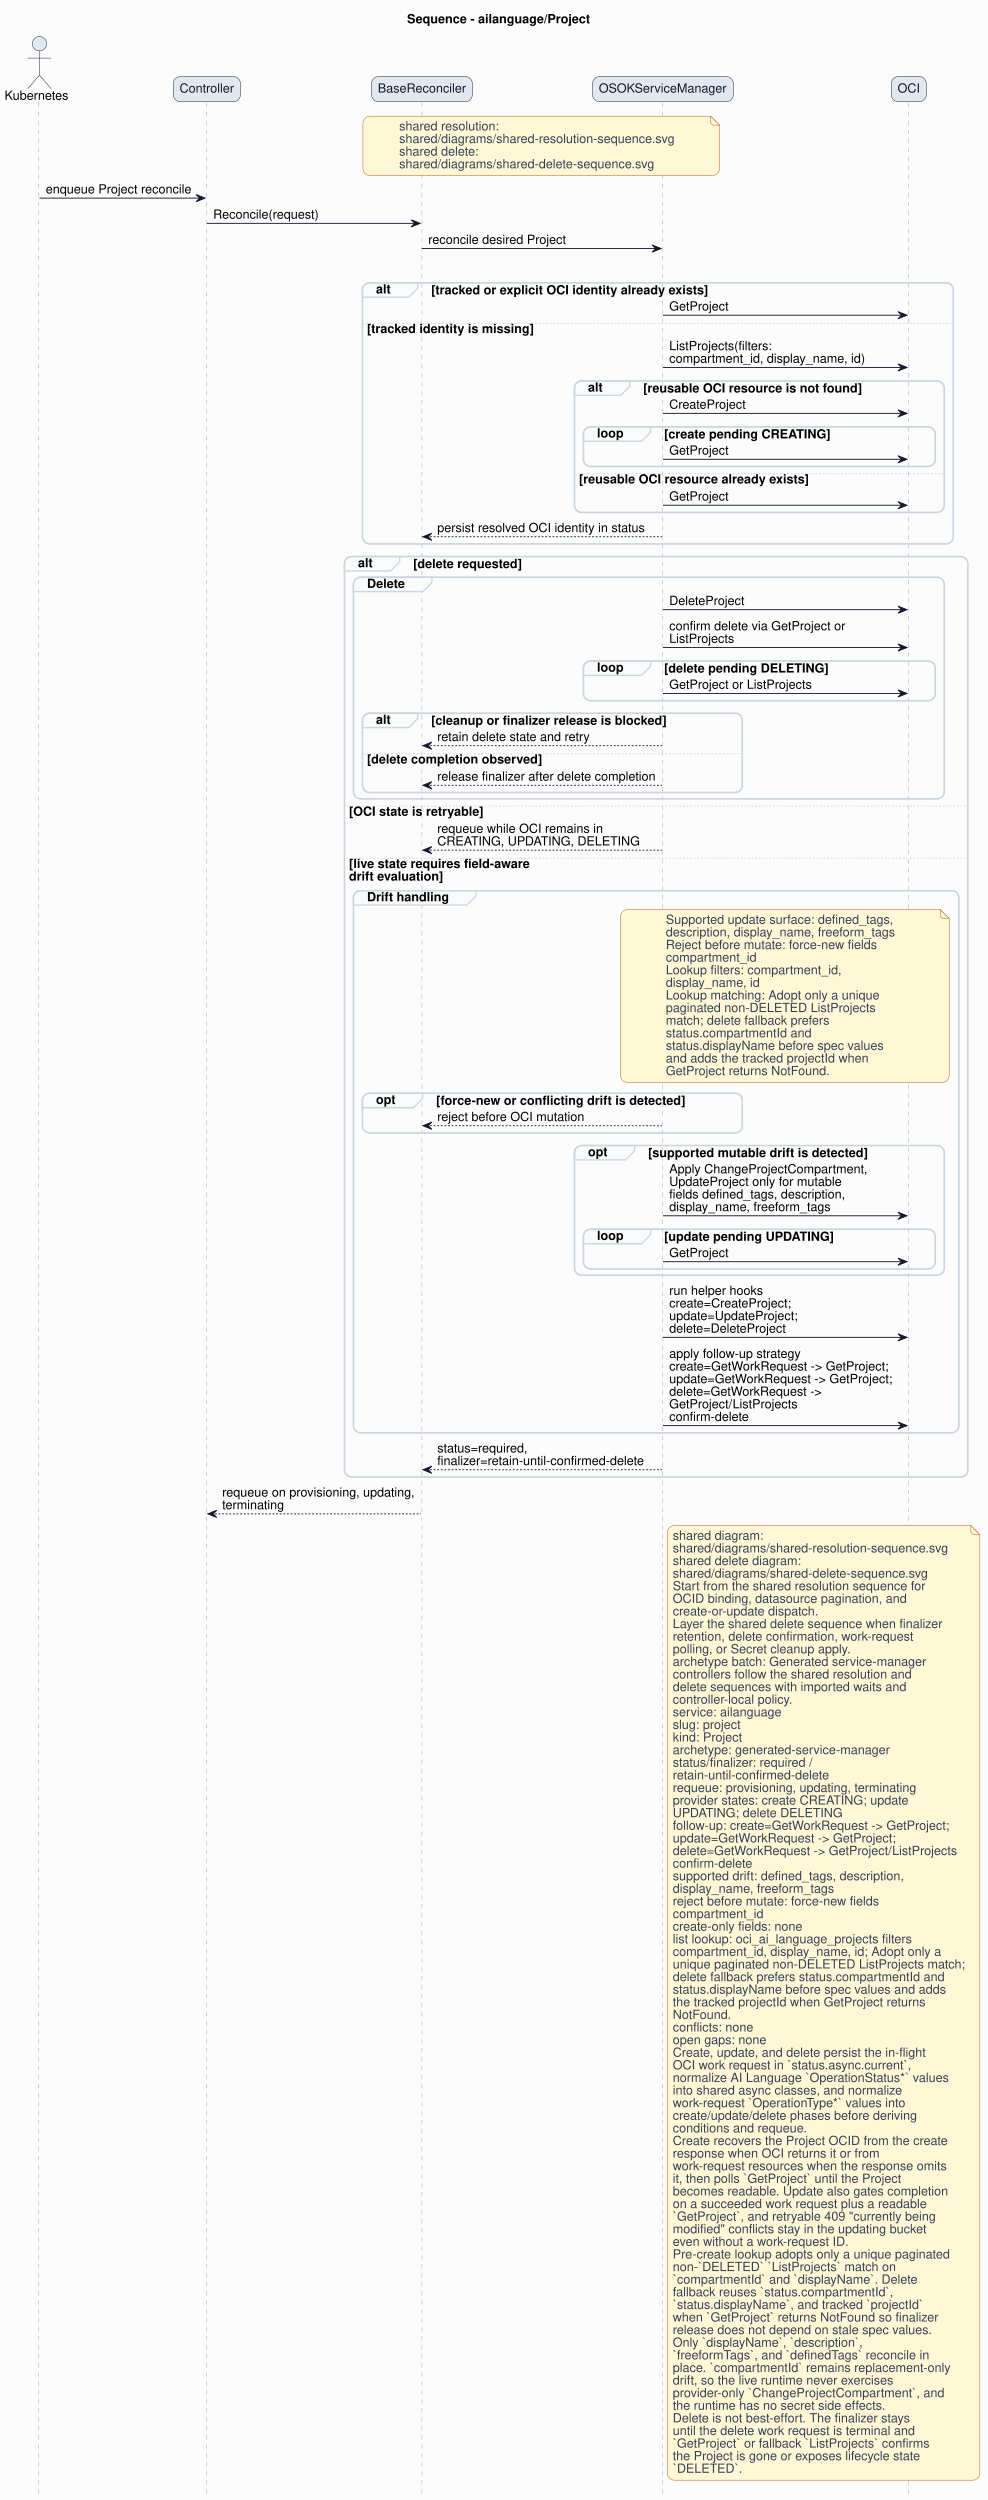
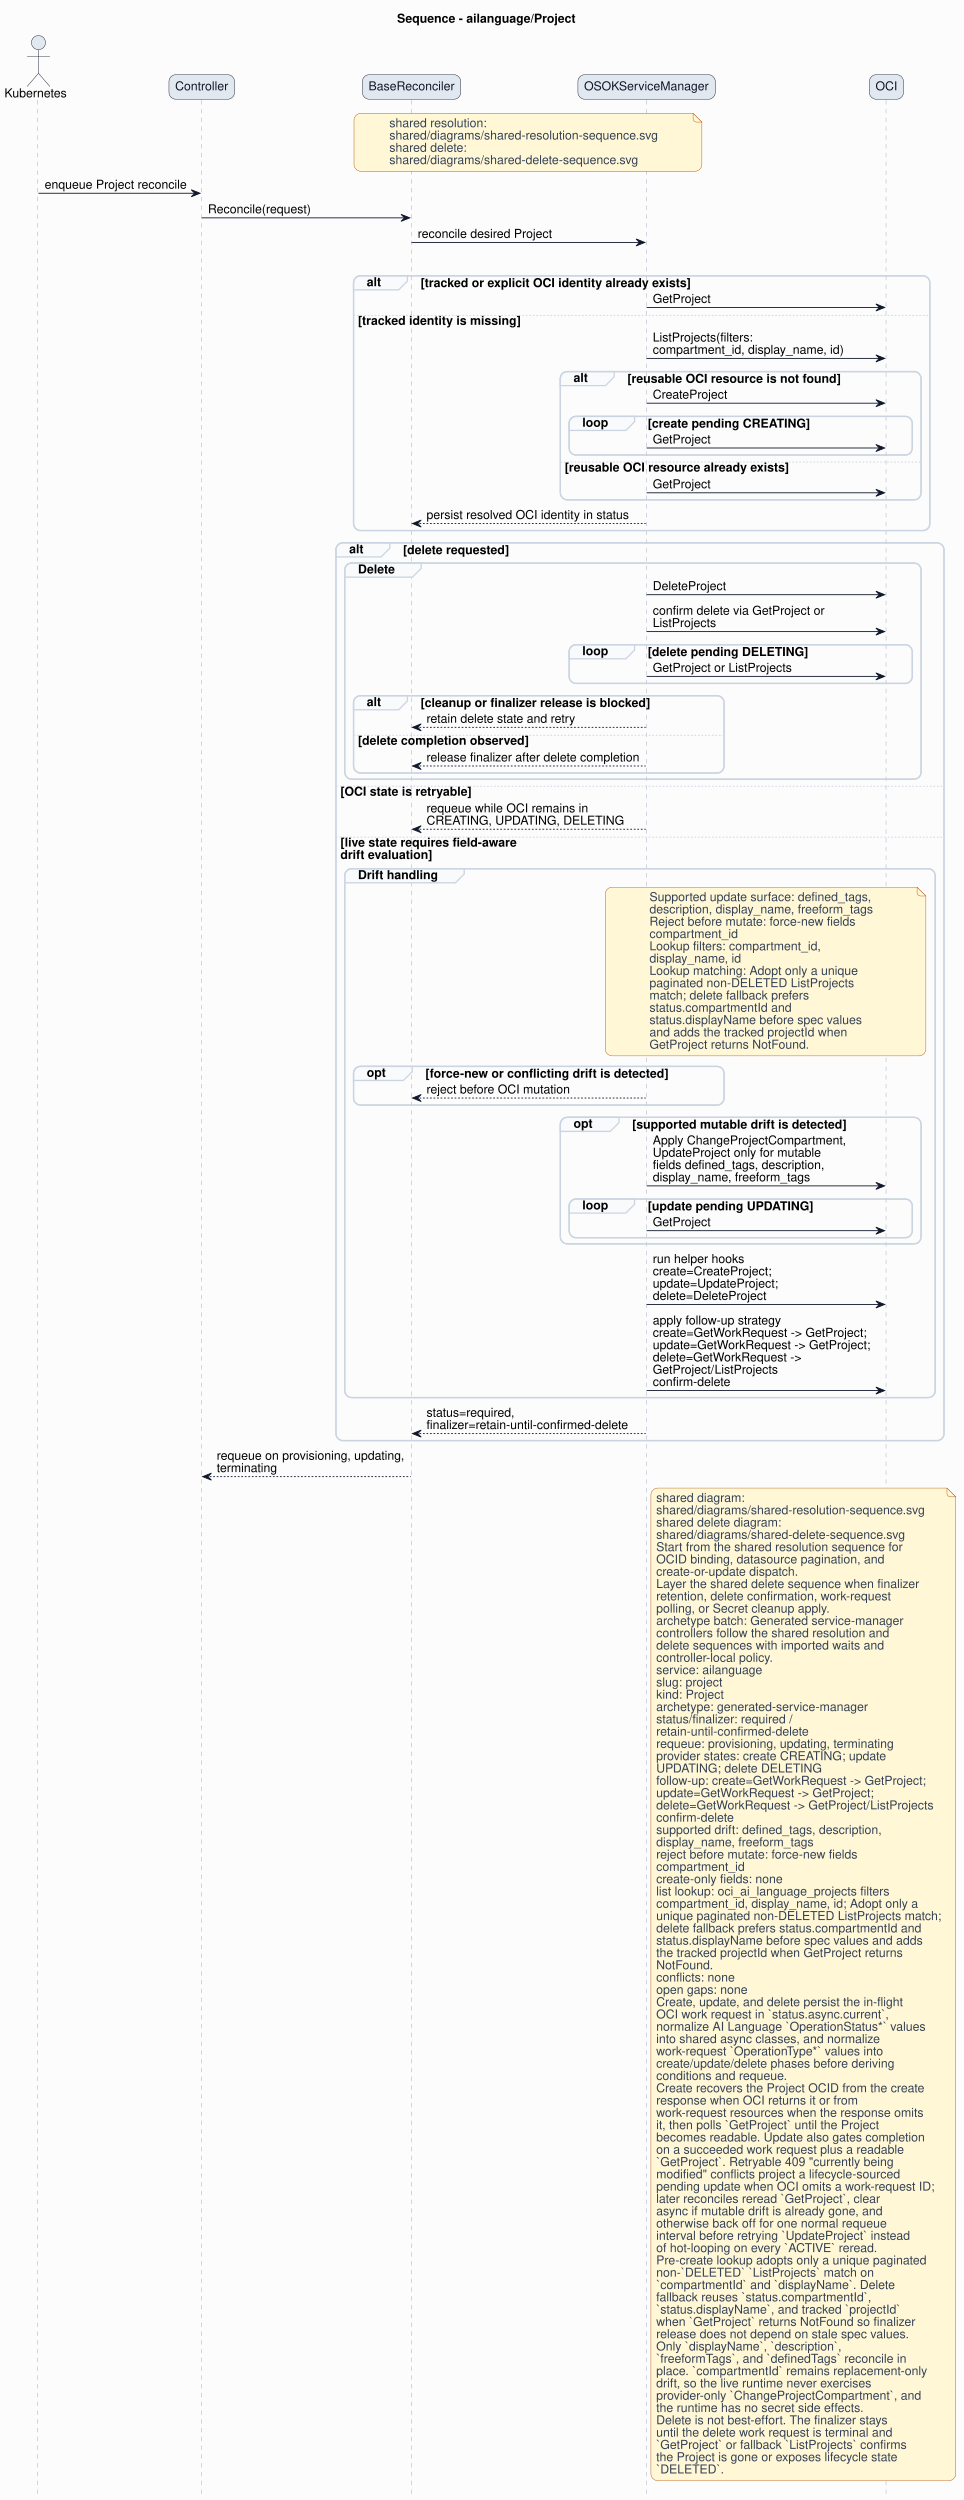
- <svg xmlns="http://www.w3.org/2000/svg" contentStyleType="text/css" data-diagram-type="SEQUENCE" height="2776px" preserveAspectRatio="none" style="width:1097px;height:2776px;background:#FCFCFD;" version="1.1" viewBox="0 0 1097 2776" width="1097px" zoomAndPan="magnify">
+ <svg xmlns="http://www.w3.org/2000/svg" contentStyleType="text/css" data-diagram-type="SEQUENCE" height="2846px" preserveAspectRatio="none" style="width:1097px;height:2846px;background:#FCFCFD;" version="1.1" viewBox="0 0 1097 2846" width="1097px" zoomAndPan="magnify">
  <defs />
  <g>
-     <rect fill="#FCFCFD" height="2776" style="stroke:none;stroke-width:1;" width="1097" x="0" y="0" />
+     <rect fill="#FCFCFD" height="2846" style="stroke:none;stroke-width:1;" width="1097" x="0" y="0" />
    <text fill="#000000" font-family="Helvetica" font-size="14" font-weight="bold" lengthAdjust="spacing" textLength="203.061" x="452.003" y="25.78">Sequence - ailanguage/Project</text>
    <rect fill="none" height="290" rx="8" ry="8" style="stroke:#CBD5E1;stroke-width:1.5;" width="656.06" x="402.487" y="314" />
    <rect fill="none" height="146" rx="8" ry="8" style="stroke:#CBD5E1;stroke-width:1.5;" width="410.654" x="637.893" y="423" />
    <rect fill="none" height="44" rx="8" ry="8" style="stroke:#CBD5E1;stroke-width:1.5;" width="390.654" x="647.893" y="474" />
    <rect fill="none" height="1022" rx="8" ry="8" style="stroke:#CBD5E1;stroke-width:1.5;" width="692.167" x="382.487" y="618" />
    <rect fill="none" height="246" rx="8" ry="8" style="stroke:#CBD5E1;stroke-width:1.5;" width="656.06" x="392.487" y="641" />
    <rect fill="none" height="44" rx="8" ry="8" style="stroke:#CBD5E1;stroke-width:1.5;" width="390.654" x="647.893" y="734" />
    <rect fill="none" height="88" rx="8" ry="8" style="stroke:#CBD5E1;stroke-width:1.5;" width="421.798" x="402.487" y="792" />
    <rect fill="none" height="602" rx="8" ry="8" style="stroke:#CBD5E1;stroke-width:1.5;" width="672.167" x="392.487" y="989" />
    <rect fill="none" height="44" rx="8" ry="8" style="stroke:#CBD5E1;stroke-width:1.5;" width="421.798" x="402.487" y="1214" />
    <rect fill="none" height="144" rx="8" ry="8" style="stroke:#CBD5E1;stroke-width:1.5;" width="410.654" x="637.893" y="1272" />
    <rect fill="none" height="44" rx="8" ry="8" style="stroke:#CBD5E1;stroke-width:1.5;" width="390.654" x="647.893" y="1365" />
    <g class="participant-lifeline" data-entity-uid="part1" data-qualified-name="Kubernetes" id="part1-lifeline">
      <g>
-         <rect fill="#000000" fill-opacity="0" height="2655" width="8" x="39.803" y="114" />
-         <line style="stroke:#94A3B8;stroke-width:0.5;stroke-dasharray:5,5;" x1="43" x2="43" y1="114" y2="2769" />
+         <rect fill="#000000" fill-opacity="0" height="2725" width="8" x="39.803" y="114" />
+         <line style="stroke:#94A3B8;stroke-width:0.5;stroke-dasharray:5,5;" x1="43" x2="43" y1="114" y2="2839" />
      </g>
    </g>
    <g class="participant-lifeline" data-entity-uid="part2" data-qualified-name="Controller" id="part2-lifeline">
      <g>
-         <rect fill="#000000" fill-opacity="0" height="2655" width="8" x="225.685" y="114" />
-         <line style="stroke:#94A3B8;stroke-width:0.5;stroke-dasharray:5,5;" x1="229.34" x2="229.34" y1="114" y2="2769" />
+         <rect fill="#000000" fill-opacity="0" height="2725" width="8" x="225.685" y="114" />
+         <line style="stroke:#94A3B8;stroke-width:0.5;stroke-dasharray:5,5;" x1="229.34" x2="229.34" y1="114" y2="2839" />
      </g>
    </g>
    <g class="participant-lifeline" data-entity-uid="part3" data-qualified-name="BaseReconciler" id="part3-lifeline">
      <g>
-         <rect fill="#000000" fill-opacity="0" height="2655" width="8" x="464.511" y="114" />
-         <line style="stroke:#94A3B8;stroke-width:0.5;stroke-dasharray:5,5;" x1="468.487" x2="468.487" y1="114" y2="2769" />
+         <rect fill="#000000" fill-opacity="0" height="2725" width="8" x="464.511" y="114" />
+         <line style="stroke:#94A3B8;stroke-width:0.5;stroke-dasharray:5,5;" x1="468.487" x2="468.487" y1="114" y2="2839" />
      </g>
    </g>
    <g class="participant-lifeline" data-entity-uid="part4" data-qualified-name="ServiceManager" id="part4-lifeline">
      <g>
-         <rect fill="#000000" fill-opacity="0" height="2655" width="8" x="732.089" y="114" />
-         <line style="stroke:#94A3B8;stroke-width:0.5;stroke-dasharray:5,5;" x1="735.893" x2="735.893" y1="114" y2="2769" />
+         <rect fill="#000000" fill-opacity="0" height="2725" width="8" x="732.089" y="114" />
+         <line style="stroke:#94A3B8;stroke-width:0.5;stroke-dasharray:5,5;" x1="735.893" x2="735.893" y1="114" y2="2839" />
      </g>
    </g>
    <g class="participant-lifeline" data-entity-uid="part5" data-qualified-name="OCI" id="part5-lifeline">
      <g>
-         <rect fill="#000000" fill-opacity="0" height="2655" width="8" x="1005.102" y="114" />
-         <line style="stroke:#94A3B8;stroke-width:0.5;stroke-dasharray:5,5;" x1="1008.657" x2="1008.657" y1="114" y2="2769" />
+         <rect fill="#000000" fill-opacity="0" height="2725" width="8" x="1005.102" y="114" />
+         <line style="stroke:#94A3B8;stroke-width:0.5;stroke-dasharray:5,5;" x1="1008.657" x2="1008.657" y1="114" y2="2839" />
      </g>
    </g>
    <g class="participant participant-head" data-entity-uid="part1" data-qualified-name="Kubernetes" id="part1-head">
      <text fill="#000000" font-family="Helvetica" font-size="14" lengthAdjust="spacing" textLength="71.606" x="5" y="110.78">Kubernetes</text>
      <ellipse cx="43.803" cy="48.5" fill="#E2E8F0" rx="8" ry="8" style="stroke:#0F172A;stroke-width:0.5;" />
      <path d="M43.803,56.5 L43.803,83.5 M30.803,64.5 L56.803,64.5 M43.803,83.5 L30.803,98.5 M43.803,83.5 L56.803,98.5" fill="none" style="stroke:#0F172A;stroke-width:0.5;" />
    </g>
    <g class="participant participant-head" data-entity-uid="part2" data-qualified-name="Controller" id="part2-head">
      <rect fill="#E2E8F0" height="28" rx="8" ry="8" style="stroke:#0F172A;stroke-width:0.5;" width="74.689" x="192.34" y="85" />
      <text fill="#0F172A" font-family="Helvetica" font-size="14" lengthAdjust="spacing" textLength="60.69" x="199.34" y="102.78">Controller</text>
    </g>
    <g class="participant participant-head" data-entity-uid="part3" data-qualified-name="BaseReconciler" id="part3-head">
      <rect fill="#E2E8F0" height="28" rx="8" ry="8" style="stroke:#0F172A;stroke-width:0.5;" width="112.048" x="412.487" y="85" />
      <text fill="#0F172A" font-family="Helvetica" font-size="14" lengthAdjust="spacing" textLength="98.048" x="419.487" y="102.78">BaseReconciler</text>
    </g>
    <g class="participant participant-head" data-entity-uid="part4" data-qualified-name="ServiceManager" id="part4-head">
      <rect fill="#E2E8F0" height="28" rx="8" ry="8" style="stroke:#0F172A;stroke-width:0.5;" width="156.393" x="657.893" y="85" />
      <text fill="#0F172A" font-family="Helvetica" font-size="14" lengthAdjust="spacing" textLength="142.393" x="664.893" y="102.78">OSOKServiceManager</text>
    </g>
    <g class="participant participant-head" data-entity-uid="part5" data-qualified-name="OCI" id="part5-head">
      <rect fill="#E2E8F0" height="28" rx="8" ry="8" style="stroke:#0F172A;stroke-width:0.5;" width="38.89" x="989.657" y="85" />
      <text fill="#0F172A" font-family="Helvetica" font-size="14" lengthAdjust="spacing" textLength="24.89" x="996.657" y="102.78">OCI</text>
    </g>
    <path d="M403,137 L403,187 A8,8 0 0 0 411,195 L791,195 A8,8 0 0 0 799,187 L799,139 L789,129 L411,129 A8,8 0 0 0 403,137" fill="#FFF7D6" style="stroke:#B45309;stroke-width:0.5;" />
    <path d="M789,129 L789,135 A4,4 0 0 0 793,139 L799,139 L789,129" fill="#FFF7D6" style="stroke:#B45309;stroke-width:0.5;" />
    <text fill="#334155" font-family="Helvetica" font-size="14" lengthAdjust="spacing" textLength="111.289" x="443.203" y="144.78">shared resolution:</text>
    <text fill="#334155" font-family="Helvetica" font-size="14" lengthAdjust="spacing" textLength="307.392" x="443.203" y="158.78">shared/diagrams/shared-resolution-sequence.svg</text>
    <text fill="#334155" font-family="Helvetica" font-size="14" lengthAdjust="spacing" textLength="88.731" x="443.203" y="172.78">shared delete:</text>
    <text fill="#334155" font-family="Helvetica" font-size="14" lengthAdjust="spacing" textLength="284.833" x="443.203" y="186.78">shared/diagrams/shared-delete-sequence.svg</text>
    <g class="message" data-entity-1="part1" data-entity-2="part2" id="msg1">
      <polygon fill="#0F172A" points="217.685,216,227.685,220,217.685,224,221.685,220" style="stroke:#0F172A;stroke-width:1;" />
      <line style="stroke:#0F172A;stroke-width:1;" x1="43.803" x2="223.685" y1="220" y2="220" />
      <text fill="#000000" font-family="Helvetica" font-size="14" lengthAdjust="spacing" textLength="161.882" x="50.803" y="214.78">enqueue Project reconcile</text>
    </g>
    <g class="message" data-entity-1="part2" data-entity-2="part3" id="msg2">
      <polygon fill="#0F172A" points="456.511,244,466.511,248,456.511,252,460.511,248" style="stroke:#0F172A;stroke-width:1;" />
      <line style="stroke:#0F172A;stroke-width:1;" x1="229.685" x2="462.511" y1="248" y2="248" />
      <text fill="#000000" font-family="Helvetica" font-size="14" lengthAdjust="spacing" textLength="117.496" x="236.685" y="242.78">Reconcile(request)</text>
    </g>
    <g class="message" data-entity-1="part3" data-entity-2="part4" id="msg3">
      <polygon fill="#0F172A" points="724.089,272,734.089,276,724.089,280,728.089,276" style="stroke:#0F172A;stroke-width:1;" />
      <line style="stroke:#0F172A;stroke-width:1;" x1="468.511" x2="730.089" y1="276" y2="276" />
      <text fill="#000000" font-family="Helvetica" font-size="14" lengthAdjust="spacing" textLength="153.296" x="475.511" y="270.78">reconcile desired Project</text>
    </g>
    <path d="M410.487,314 L463.825,314 L463.825,320 L453.825,330 L402.487,330 L402.487,322 A8,8 0 0 1 410.487,314" fill="#F8FAFC" style="stroke:#CBD5E1;stroke-width:1.5;" />
    <rect fill="none" height="290" rx="8" ry="8" style="stroke:#CBD5E1;stroke-width:1.5;" width="656.06" x="402.487" y="314" />
    <text fill="#000000" font-family="Helvetica" font-size="14" font-weight="bold" lengthAdjust="spacing" textLength="16.338" x="417.487" y="325.78">alt</text>
    <text fill="#000000" font-family="Helvetica" font-size="14" font-weight="bold" lengthAdjust="spacing" textLength="308.109" x="478.825" y="326.78">[tracked or explicit OCI identity already exists]</text>
    <g class="message" data-entity-1="part4" data-entity-2="part5" id="msg4">
      <polygon fill="#0F172A" points="997.102,346,1007.102,350,997.102,354,1001.102,350" style="stroke:#0F172A;stroke-width:1;" />
      <line style="stroke:#0F172A;stroke-width:1;" x1="736.089" x2="1003.102" y1="350" y2="350" />
      <text fill="#000000" font-family="Helvetica" font-size="14" lengthAdjust="spacing" textLength="66.138" x="743.089" y="344.78">GetProject</text>
    </g>
    <line style="stroke:#CBD5E1;stroke-width:1;stroke-dasharray:2,2;" x1="402.487" x2="1058.547" y1="359" y2="359" />
    <text fill="#000000" font-family="Helvetica" font-size="14" font-weight="bold" lengthAdjust="spacing" textLength="185.158" x="407.487" y="369.78">[tracked identity is missing]</text>
    <g class="message" data-entity-1="part4" data-entity-2="part5" id="msg5">
      <polygon fill="#0F172A" points="997.102,404,1007.102,408,997.102,412,1001.102,408" style="stroke:#0F172A;stroke-width:1;" />
      <line style="stroke:#0F172A;stroke-width:1;" x1="736.089" x2="1003.102" y1="408" y2="408" />
      <text fill="#000000" font-family="Helvetica" font-size="14" lengthAdjust="spacing" textLength="114.358" x="743.089" y="388.78">ListProjects(filters:</text>
      <text fill="#000000" font-family="Helvetica" font-size="14" lengthAdjust="spacing" textLength="217.882" x="743.089" y="402.78">compartment_id, display_name, id)</text>
    </g>
    <path d="M645.893,423 L699.231,423 L699.231,429 L689.231,439 L637.893,439 L637.893,431 A8,8 0 0 1 645.893,423" fill="#F8FAFC" style="stroke:#CBD5E1;stroke-width:1.5;" />
    <rect fill="none" height="146" rx="8" ry="8" style="stroke:#CBD5E1;stroke-width:1.5;" width="410.654" x="637.893" y="423" />
    <text fill="#000000" font-family="Helvetica" font-size="14" font-weight="bold" lengthAdjust="spacing" textLength="16.338" x="652.893" y="434.78">alt</text>
    <text fill="#000000" font-family="Helvetica" font-size="14" font-weight="bold" lengthAdjust="spacing" textLength="242.703" x="714.231" y="435.78">[reusable OCI resource is not found]</text>
    <g class="message" data-entity-1="part4" data-entity-2="part5" id="msg6">
      <polygon fill="#0F172A" points="997.102,455,1007.102,459,997.102,463,1001.102,459" style="stroke:#0F172A;stroke-width:1;" />
      <line style="stroke:#0F172A;stroke-width:1;" x1="736.089" x2="1003.102" y1="459" y2="459" />
      <text fill="#000000" font-family="Helvetica" font-size="14" lengthAdjust="spacing" textLength="85.593" x="743.089" y="453.78">CreateProject</text>
    </g>
    <path d="M655.893,474 L722.438,474 L722.438,480 L712.438,490 L647.893,490 L647.893,482 A8,8 0 0 1 655.893,474" fill="#F8FAFC" style="stroke:#CBD5E1;stroke-width:1.5;" />
    <rect fill="none" height="44" rx="8" ry="8" style="stroke:#CBD5E1;stroke-width:1.5;" width="390.654" x="647.893" y="474" />
    <text fill="#000000" font-family="Helvetica" font-size="14" font-weight="bold" lengthAdjust="spacing" textLength="29.545" x="662.893" y="485.78">loop</text>
    <text fill="#000000" font-family="Helvetica" font-size="14" font-weight="bold" lengthAdjust="spacing" textLength="185.903" x="737.438" y="486.78">[create pending CREATING]</text>
    <g class="message" data-entity-1="part4" data-entity-2="part5" id="msg7">
      <polygon fill="#0F172A" points="997.102,506,1007.102,510,997.102,514,1001.102,510" style="stroke:#0F172A;stroke-width:1;" />
      <line style="stroke:#0F172A;stroke-width:1;" x1="736.089" x2="1003.102" y1="510" y2="510" />
      <text fill="#000000" font-family="Helvetica" font-size="14" lengthAdjust="spacing" textLength="66.138" x="743.089" y="504.78">GetProject</text>
    </g>
    <line style="stroke:#CBD5E1;stroke-width:1;stroke-dasharray:2,2;" x1="637.893" x2="1048.547" y1="526" y2="526" />
    <text fill="#000000" font-family="Helvetica" font-size="14" font-weight="bold" lengthAdjust="spacing" textLength="255.233" x="642.893" y="536.78">[reusable OCI resource already exists]</text>
    <g class="message" data-entity-1="part4" data-entity-2="part5" id="msg8">
      <polygon fill="#0F172A" points="997.102,557,1007.102,561,997.102,565,1001.102,561" style="stroke:#0F172A;stroke-width:1;" />
      <line style="stroke:#0F172A;stroke-width:1;" x1="736.089" x2="1003.102" y1="561" y2="561" />
      <text fill="#000000" font-family="Helvetica" font-size="14" lengthAdjust="spacing" textLength="66.138" x="743.089" y="555.78">GetProject</text>
    </g>
    <g class="message" data-entity-1="part4" data-entity-2="part3" id="msg9">
      <polygon fill="#0F172A" points="479.511,592,469.511,596,479.511,600,475.511,596" style="stroke:#0F172A;stroke-width:1;" />
      <line style="stroke:#0F172A;stroke-width:1;stroke-dasharray:2,2;" x1="473.511" x2="735.089" y1="596" y2="596" />
      <text fill="#000000" font-family="Helvetica" font-size="14" lengthAdjust="spacing" textLength="231.096" x="485.511" y="590.78">persist resolved OCI identity in status</text>
    </g>
    <path d="M390.487,618 L443.825,618 L443.825,624 L433.825,634 L382.487,634 L382.487,626 A8,8 0 0 1 390.487,618" fill="#F8FAFC" style="stroke:#CBD5E1;stroke-width:1.5;" />
    <rect fill="none" height="1022" rx="8" ry="8" style="stroke:#CBD5E1;stroke-width:1.5;" width="692.167" x="382.487" y="618" />
    <text fill="#000000" font-family="Helvetica" font-size="14" font-weight="bold" lengthAdjust="spacing" textLength="16.338" x="397.487" y="629.78">alt</text>
    <text fill="#000000" font-family="Helvetica" font-size="14" font-weight="bold" lengthAdjust="spacing" textLength="120.586" x="458.825" y="630.78">[delete requested]</text>
    <path d="M400.487,641 L479.508,641 L479.508,647 L469.508,657 L392.487,657 L392.487,649 A8,8 0 0 1 400.487,641" fill="#F8FAFC" style="stroke:#CBD5E1;stroke-width:1.5;" />
    <rect fill="none" height="246" rx="8" ry="8" style="stroke:#CBD5E1;stroke-width:1.5;" width="656.06" x="392.487" y="641" />
    <text fill="#000000" font-family="Helvetica" font-size="14" font-weight="bold" lengthAdjust="spacing" textLength="42.02" x="407.487" y="652.78">Delete</text>
    <g class="message" data-entity-1="part4" data-entity-2="part5" id="msg10">
      <polygon fill="#0F172A" points="997.102,673,1007.102,677,997.102,681,1001.102,677" style="stroke:#0F172A;stroke-width:1;" />
      <line style="stroke:#0F172A;stroke-width:1;" x1="736.089" x2="1003.102" y1="677" y2="677" />
      <text fill="#000000" font-family="Helvetica" font-size="14" lengthAdjust="spacing" textLength="84.041" x="743.089" y="671.78">DeleteProject</text>
    </g>
    <g class="message" data-entity-1="part4" data-entity-2="part5" id="msg11">
      <polygon fill="#0F172A" points="997.102,715,1007.102,719,997.102,723,1001.102,719" style="stroke:#0F172A;stroke-width:1;" />
      <line style="stroke:#0F172A;stroke-width:1;" x1="736.089" x2="1003.102" y1="719" y2="719" />
      <text fill="#000000" font-family="Helvetica" font-size="14" lengthAdjust="spacing" textLength="196.082" x="743.089" y="699.78">confirm delete via GetProject or</text>
      <text fill="#000000" font-family="Helvetica" font-size="14" lengthAdjust="spacing" textLength="72.358" x="743.089" y="713.78">ListProjects</text>
    </g>
    <path d="M655.893,734 L722.438,734 L722.438,740 L712.438,750 L647.893,750 L647.893,742 A8,8 0 0 1 655.893,734" fill="#F8FAFC" style="stroke:#CBD5E1;stroke-width:1.5;" />
    <rect fill="none" height="44" rx="8" ry="8" style="stroke:#CBD5E1;stroke-width:1.5;" width="390.654" x="647.893" y="734" />
    <text fill="#000000" font-family="Helvetica" font-size="14" font-weight="bold" lengthAdjust="spacing" textLength="29.545" x="662.893" y="745.78">loop</text>
    <text fill="#000000" font-family="Helvetica" font-size="14" font-weight="bold" lengthAdjust="spacing" textLength="182.779" x="737.438" y="746.78">[delete pending DELETING]</text>
    <g class="message" data-entity-1="part4" data-entity-2="part5" id="msg12">
      <polygon fill="#0F172A" points="997.102,766,1007.102,770,997.102,774,1001.102,770" style="stroke:#0F172A;stroke-width:1;" />
      <line style="stroke:#0F172A;stroke-width:1;" x1="736.089" x2="1003.102" y1="770" y2="770" />
      <text fill="#000000" font-family="Helvetica" font-size="14" lengthAdjust="spacing" textLength="158.724" x="743.089" y="764.78">GetProject or ListProjects</text>
    </g>
    <path d="M410.487,792 L463.825,792 L463.825,798 L453.825,808 L402.487,808 L402.487,800 A8,8 0 0 1 410.487,792" fill="#F8FAFC" style="stroke:#CBD5E1;stroke-width:1.5;" />
    <rect fill="none" height="88" rx="8" ry="8" style="stroke:#CBD5E1;stroke-width:1.5;" width="421.798" x="402.487" y="792" />
    <text fill="#000000" font-family="Helvetica" font-size="14" font-weight="bold" lengthAdjust="spacing" textLength="16.338" x="417.487" y="803.78">alt</text>
    <text fill="#000000" font-family="Helvetica" font-size="14" font-weight="bold" lengthAdjust="spacing" textLength="261.427" x="478.825" y="804.78">[cleanup or finalizer release is blocked]</text>
    <g class="message" data-entity-1="part4" data-entity-2="part3" id="msg13">
      <polygon fill="#0F172A" points="479.511,824,469.511,828,479.511,832,475.511,828" style="stroke:#0F172A;stroke-width:1;" />
      <line style="stroke:#0F172A;stroke-width:1;stroke-dasharray:2,2;" x1="473.511" x2="735.089" y1="828" y2="828" />
      <text fill="#000000" font-family="Helvetica" font-size="14" lengthAdjust="spacing" textLength="170.434" x="485.511" y="822.78">retain delete state and retry</text>
    </g>
    <line style="stroke:#CBD5E1;stroke-width:1;stroke-dasharray:2,2;" x1="402.487" x2="824.286" y1="837" y2="837" />
    <text fill="#000000" font-family="Helvetica" font-size="14" font-weight="bold" lengthAdjust="spacing" textLength="194.482" x="407.487" y="847.78">[delete completion observed]</text>
    <g class="message" data-entity-1="part4" data-entity-2="part3" id="msg14">
      <polygon fill="#0F172A" points="479.511,868,469.511,872,479.511,876,475.511,872" style="stroke:#0F172A;stroke-width:1;" />
      <line style="stroke:#0F172A;stroke-width:1;stroke-dasharray:2,2;" x1="473.511" x2="735.089" y1="872" y2="872" />
      <text fill="#000000" font-family="Helvetica" font-size="14" lengthAdjust="spacing" textLength="243.578" x="485.511" y="866.78">release finalizer after delete completion</text>
    </g>
    <line style="stroke:#CBD5E1;stroke-width:1;stroke-dasharray:2,2;" x1="382.487" x2="1074.654" y1="895" y2="895" />
    <text fill="#000000" font-family="Helvetica" font-size="14" font-weight="bold" lengthAdjust="spacing" textLength="149.386" x="387.487" y="905.78">[OCI state is retryable]</text>
    <g class="message" data-entity-1="part4" data-entity-2="part3" id="msg15">
      <polygon fill="#0F172A" points="479.511,940,469.511,944,479.511,948,475.511,944" style="stroke:#0F172A;stroke-width:1;" />
      <line style="stroke:#0F172A;stroke-width:1;stroke-dasharray:2,2;" x1="473.511" x2="735.089" y1="944" y2="944" />
      <text fill="#000000" font-family="Helvetica" font-size="14" lengthAdjust="spacing" textLength="184.42" x="485.511" y="924.78">requeue while OCI remains in</text>
      <text fill="#000000" font-family="Helvetica" font-size="14" lengthAdjust="spacing" textLength="230.248" x="485.511" y="938.78">CREATING, UPDATING, DELETING</text>
    </g>
    <line style="stroke:#CBD5E1;stroke-width:1;stroke-dasharray:2,2;" x1="382.487" x2="1074.654" y1="953" y2="953" />
    <text fill="#000000" font-family="Helvetica" font-size="14" font-weight="bold" lengthAdjust="spacing" textLength="200.751" x="387.487" y="963.78">[live state requires field-aware</text>
    <text fill="#000000" font-family="Helvetica" font-size="14" font-weight="bold" lengthAdjust="spacing" textLength="105.007" x="387.487" y="977.78">drift evaluation]</text>
    <path d="M400.487,989 L528.474,989 L528.474,995 L518.474,1005 L392.487,1005 L392.487,997 A8,8 0 0 1 400.487,989" fill="#F8FAFC" style="stroke:#CBD5E1;stroke-width:1.5;" />
    <rect fill="none" height="602" rx="8" ry="8" style="stroke:#CBD5E1;stroke-width:1.5;" width="672.167" x="392.487" y="989" />
    <text fill="#000000" font-family="Helvetica" font-size="14" font-weight="bold" lengthAdjust="spacing" textLength="90.986" x="407.487" y="1000.78">Drift handling</text>
    <path d="M689,1018 L689,1194 A8,8 0 0 0 697,1202 L1046,1202 A8,8 0 0 0 1054,1194 L1054,1020 L1044,1010 L697,1010 A8,8 0 0 0 689,1018" fill="#FFF7D6" style="stroke:#B45309;stroke-width:0.5;" />
    <path d="M1044,1010 L1044,1016 A4,4 0 0 0 1048,1020 L1054,1020 L1044,1010" fill="#FFF7D6" style="stroke:#B45309;stroke-width:0.5;" />
    <text fill="#334155" font-family="Helvetica" font-size="14" lengthAdjust="spacing" textLength="252.964" x="739.317" y="1025.78">Supported update surface: defined_tags,</text>
    <text fill="#334155" font-family="Helvetica" font-size="14" lengthAdjust="spacing" textLength="256.019" x="739.317" y="1039.78">description, display_name, freeform_tags</text>
    <text fill="#334155" font-family="Helvetica" font-size="14" lengthAdjust="spacing" textLength="235.778" x="739.317" y="1053.78">Reject before mutate: force-new fields</text>
    <text fill="#334155" font-family="Helvetica" font-size="14" lengthAdjust="spacing" textLength="100.379" x="739.317" y="1067.78">compartment_id</text>
    <text fill="#334155" font-family="Helvetica" font-size="14" lengthAdjust="spacing" textLength="195.316" x="739.317" y="1081.78">Lookup filters: compartment_id,</text>
    <text fill="#334155" font-family="Helvetica" font-size="14" lengthAdjust="spacing" textLength="105.061" x="739.317" y="1095.78">display_name, id</text>
    <text fill="#334155" font-family="Helvetica" font-size="14" lengthAdjust="spacing" textLength="238.171" x="739.317" y="1109.78">Lookup matching: Adopt only a unique</text>
    <text fill="#334155" font-family="Helvetica" font-size="14" lengthAdjust="spacing" textLength="234.233" x="739.317" y="1123.78">paginated non-DELETED ListProjects</text>
    <text fill="#334155" font-family="Helvetica" font-size="14" lengthAdjust="spacing" textLength="182.868" x="739.317" y="1137.78">match; delete fallback prefers</text>
    <text fill="#334155" font-family="Helvetica" font-size="14" lengthAdjust="spacing" textLength="161.861" x="739.317" y="1151.78">status.compartmentId and</text>
    <text fill="#334155" font-family="Helvetica" font-size="14" lengthAdjust="spacing" textLength="243.571" x="739.317" y="1165.78">status.displayName before spec values</text>
    <text fill="#334155" font-family="Helvetica" font-size="14" lengthAdjust="spacing" textLength="225.702" x="739.317" y="1179.78">and adds the tracked projectId when</text>
    <text fill="#334155" font-family="Helvetica" font-size="14" lengthAdjust="spacing" textLength="182.861" x="739.317" y="1193.78">GetProject returns NotFound.</text>
    <path d="M410.487,1214 L469.253,1214 L469.253,1220 L459.253,1230 L402.487,1230 L402.487,1222 A8,8 0 0 1 410.487,1214" fill="#F8FAFC" style="stroke:#CBD5E1;stroke-width:1.5;" />
    <rect fill="none" height="44" rx="8" ry="8" style="stroke:#CBD5E1;stroke-width:1.5;" width="421.798" x="402.487" y="1214" />
    <text fill="#000000" font-family="Helvetica" font-size="14" font-weight="bold" lengthAdjust="spacing" textLength="21.766" x="417.487" y="1225.78">opt</text>
    <text fill="#000000" font-family="Helvetica" font-size="14" font-weight="bold" lengthAdjust="spacing" textLength="276.131" x="484.253" y="1226.78">[force-new or conflicting drift is detected]</text>
    <g class="message" data-entity-1="part4" data-entity-2="part3" id="msg16">
      <polygon fill="#0F172A" points="479.511,1246,469.511,1250,479.511,1254,475.511,1250" style="stroke:#0F172A;stroke-width:1;" />
      <line style="stroke:#0F172A;stroke-width:1;stroke-dasharray:2,2;" x1="473.511" x2="735.089" y1="1250" y2="1250" />
      <text fill="#000000" font-family="Helvetica" font-size="14" lengthAdjust="spacing" textLength="164.185" x="485.511" y="1244.78">reject before OCI mutation</text>
    </g>
    <path d="M645.893,1272 L704.659,1272 L704.659,1278 L694.659,1288 L637.893,1288 L637.893,1280 A8,8 0 0 1 645.893,1272" fill="#F8FAFC" style="stroke:#CBD5E1;stroke-width:1.5;" />
    <rect fill="none" height="144" rx="8" ry="8" style="stroke:#CBD5E1;stroke-width:1.5;" width="410.654" x="637.893" y="1272" />
    <text fill="#000000" font-family="Helvetica" font-size="14" font-weight="bold" lengthAdjust="spacing" textLength="21.766" x="652.893" y="1283.78">opt</text>
    <text fill="#000000" font-family="Helvetica" font-size="14" font-weight="bold" lengthAdjust="spacing" textLength="243.462" x="719.659" y="1284.78">[supported mutable drift is detected]</text>
    <g class="message" data-entity-1="part4" data-entity-2="part5" id="msg17">
      <polygon fill="#0F172A" points="997.102,1346,1007.102,1350,997.102,1354,1001.102,1350" style="stroke:#0F172A;stroke-width:1;" />
      <line style="stroke:#0F172A;stroke-width:1;" x1="736.089" x2="1003.102" y1="1350" y2="1350" />
      <text fill="#000000" font-family="Helvetica" font-size="14" lengthAdjust="spacing" textLength="220.22" x="743.089" y="1302.78">Apply ChangeProjectCompartment,</text>
      <text fill="#000000" font-family="Helvetica" font-size="14" lengthAdjust="spacing" textLength="192.213" x="743.089" y="1316.78">UpdateProject only for mutable</text>
      <text fill="#000000" font-family="Helvetica" font-size="14" lengthAdjust="spacing" textLength="196.123" x="743.089" y="1330.78">fields defined_tags, description,</text>
      <text fill="#000000" font-family="Helvetica" font-size="14" lengthAdjust="spacing" textLength="180.537" x="743.089" y="1344.78">display_name, freeform_tags</text>
    </g>
    <path d="M655.893,1365 L722.438,1365 L722.438,1371 L712.438,1381 L647.893,1381 L647.893,1373 A8,8 0 0 1 655.893,1365" fill="#F8FAFC" style="stroke:#CBD5E1;stroke-width:1.5;" />
    <rect fill="none" height="44" rx="8" ry="8" style="stroke:#CBD5E1;stroke-width:1.5;" width="390.654" x="647.893" y="1365" />
    <text fill="#000000" font-family="Helvetica" font-size="14" font-weight="bold" lengthAdjust="spacing" textLength="29.545" x="662.893" y="1376.78">loop</text>
    <text fill="#000000" font-family="Helvetica" font-size="14" font-weight="bold" lengthAdjust="spacing" textLength="190.538" x="737.438" y="1377.78">[update pending UPDATING]</text>
    <g class="message" data-entity-1="part4" data-entity-2="part5" id="msg18">
      <polygon fill="#0F172A" points="997.102,1397,1007.102,1401,997.102,1405,1001.102,1401" style="stroke:#0F172A;stroke-width:1;" />
      <line style="stroke:#0F172A;stroke-width:1;" x1="736.089" x2="1003.102" y1="1401" y2="1401" />
      <text fill="#000000" font-family="Helvetica" font-size="14" lengthAdjust="spacing" textLength="66.138" x="743.089" y="1395.78">GetProject</text>
    </g>
    <g class="message" data-entity-1="part4" data-entity-2="part5" id="msg19">
      <polygon fill="#0F172A" points="997.102,1481,1007.102,1485,997.102,1489,1001.102,1485" style="stroke:#0F172A;stroke-width:1;" />
      <line style="stroke:#0F172A;stroke-width:1;" x1="736.089" x2="1003.102" y1="1485" y2="1485" />
      <text fill="#000000" font-family="Helvetica" font-size="14" lengthAdjust="spacing" textLength="104.289" x="743.089" y="1437.78">run helper hooks</text>
      <text fill="#000000" font-family="Helvetica" font-size="14" lengthAdjust="spacing" textLength="136.568" x="743.089" y="1451.78">create=CreateProject;</text>
      <text fill="#000000" font-family="Helvetica" font-size="14" lengthAdjust="spacing" textLength="143.602" x="743.089" y="1465.78">update=UpdateProject;</text>
      <text fill="#000000" font-family="Helvetica" font-size="14" lengthAdjust="spacing" textLength="130.361" x="743.089" y="1479.78">delete=DeleteProject</text>
    </g>
    <g class="message" data-entity-1="part4" data-entity-2="part5" id="msg20">
      <polygon fill="#0F172A" points="997.102,1579,1007.102,1583,997.102,1587,1001.102,1583" style="stroke:#0F172A;stroke-width:1;" />
      <line style="stroke:#0F172A;stroke-width:1;" x1="736.089" x2="1003.102" y1="1583" y2="1583" />
      <text fill="#000000" font-family="Helvetica" font-size="14" lengthAdjust="spacing" textLength="147.075" x="743.089" y="1507.78">apply follow-up strategy</text>
      <text fill="#000000" font-family="Helvetica" font-size="14" lengthAdjust="spacing" textLength="245.102" x="743.089" y="1521.78">create=GetWorkRequest -&gt; GetProject;</text>
      <text fill="#000000" font-family="Helvetica" font-size="14" lengthAdjust="spacing" textLength="249.013" x="743.089" y="1535.78">update=GetWorkRequest -&gt; GetProject;</text>
      <text fill="#000000" font-family="Helvetica" font-size="14" lengthAdjust="spacing" textLength="170.42" x="743.089" y="1549.78">delete=GetWorkRequest -&gt;</text>
      <text fill="#000000" font-family="Helvetica" font-size="14" lengthAdjust="spacing" textLength="142.386" x="743.089" y="1563.78">GetProject/ListProjects</text>
      <text fill="#000000" font-family="Helvetica" font-size="14" lengthAdjust="spacing" textLength="88.703" x="743.089" y="1577.78">confirm-delete</text>
    </g>
    <g class="message" data-entity-1="part4" data-entity-2="part3" id="msg21">
      <polygon fill="#0F172A" points="479.511,1628,469.511,1632,479.511,1636,475.511,1632" style="stroke:#0F172A;stroke-width:1;" />
      <line style="stroke:#0F172A;stroke-width:1;stroke-dasharray:2,2;" x1="473.511" x2="735.089" y1="1632" y2="1632" />
      <text fill="#000000" font-family="Helvetica" font-size="14" lengthAdjust="spacing" textLength="100.782" x="485.511" y="1612.78">status=required,</text>
      <text fill="#000000" font-family="Helvetica" font-size="14" lengthAdjust="spacing" textLength="230.72" x="485.511" y="1626.78">finalizer=retain-until-confirmed-delete</text>
    </g>
    <g class="message" data-entity-1="part3" data-entity-2="part2" id="msg22">
      <polygon fill="#0F172A" points="240.685,1677,230.685,1681,240.685,1685,236.685,1681" style="stroke:#0F172A;stroke-width:1;" />
      <line style="stroke:#0F172A;stroke-width:1;stroke-dasharray:2,2;" x1="234.685" x2="467.511" y1="1681" y2="1681" />
      <text fill="#000000" font-family="Helvetica" font-size="14" lengthAdjust="spacing" textLength="214.826" x="246.685" y="1661.78">requeue on provisioning, updating,</text>
      <text fill="#000000" font-family="Helvetica" font-size="14" lengthAdjust="spacing" textLength="69.255" x="246.685" y="1675.78">terminating</text>
    </g>
-     <path d="M741,1702 L741,2746 A8,8 0 0 0 749,2754 L1080,2754 A8,8 0 0 0 1088,2746 L1088,1704 L1078,1694 L749,1694 A8,8 0 0 0 741,1702" fill="#FFF7D6" style="stroke:#B45309;stroke-width:0.5;" />
+     <path d="M741,1702 L741,2816 A8,8 0 0 0 749,2824 L1080,2824 A8,8 0 0 0 1088,2816 L1088,1704 L1078,1694 L749,1694 A8,8 0 0 0 741,1702" fill="#FFF7D6" style="stroke:#B45309;stroke-width:0.5;" />
    <path d="M1078,1694 L1078,1700 A4,4 0 0 0 1082,1704 L1088,1704 L1078,1694" fill="#FFF7D6" style="stroke:#B45309;stroke-width:0.5;" />
    <text fill="#334155" font-family="Helvetica" font-size="14" lengthAdjust="spacing" textLength="101.165" x="747" y="1709.78">shared diagram:</text>
    <text fill="#334155" font-family="Helvetica" font-size="14" lengthAdjust="spacing" textLength="307.392" x="747" y="1723.78">shared/diagrams/shared-resolution-sequence.svg</text>
    <text fill="#334155" font-family="Helvetica" font-size="14" lengthAdjust="spacing" textLength="143.199" x="747" y="1737.78">shared delete diagram:</text>
    <text fill="#334155" font-family="Helvetica" font-size="14" lengthAdjust="spacing" textLength="284.833" x="747" y="1751.78">shared/diagrams/shared-delete-sequence.svg</text>
    <text fill="#334155" font-family="Helvetica" font-size="14" lengthAdjust="spacing" textLength="280.93" x="747" y="1765.78">Start from the shared resolution sequence for</text>
    <text fill="#334155" font-family="Helvetica" font-size="14" lengthAdjust="spacing" textLength="260.729" x="747" y="1779.78">OCID binding, datasource pagination, and</text>
    <text fill="#334155" font-family="Helvetica" font-size="14" lengthAdjust="spacing" textLength="163.427" x="747" y="1793.78">create-or-update dispatch.</text>
    <text fill="#334155" font-family="Helvetica" font-size="14" lengthAdjust="spacing" textLength="301.198" x="747" y="1807.78">Layer the shared delete sequence when finalizer</text>
    <text fill="#334155" font-family="Helvetica" font-size="14" lengthAdjust="spacing" textLength="269.247" x="747" y="1821.78">retention, delete confirmation, work-request</text>
    <text fill="#334155" font-family="Helvetica" font-size="14" lengthAdjust="spacing" textLength="199.233" x="747" y="1835.78">polling, or Secret cleanup apply.</text>
    <text fill="#334155" font-family="Helvetica" font-size="14" lengthAdjust="spacing" textLength="281.709" x="747" y="1849.78">archetype batch: Generated service-manager</text>
    <text fill="#334155" font-family="Helvetica" font-size="14" lengthAdjust="spacing" textLength="266.15" x="747" y="1863.78">controllers follow the shared resolution and</text>
    <text fill="#334155" font-family="Helvetica" font-size="14" lengthAdjust="spacing" textLength="259.93" x="747" y="1877.78">delete sequences with imported waits and</text>
    <text fill="#334155" font-family="Helvetica" font-size="14" lengthAdjust="spacing" textLength="134.606" x="747" y="1891.78">controller-local policy.</text>
    <text fill="#334155" font-family="Helvetica" font-size="14" lengthAdjust="spacing" textLength="120.634" x="747" y="1905.78">service: ailanguage</text>
    <text fill="#334155" font-family="Helvetica" font-size="14" lengthAdjust="spacing" textLength="75.482" x="747" y="1919.78">slug: project</text>
    <text fill="#334155" font-family="Helvetica" font-size="14" lengthAdjust="spacing" textLength="77.034" x="747" y="1933.78">kind: Project</text>
    <text fill="#334155" font-family="Helvetica" font-size="14" lengthAdjust="spacing" textLength="241.24" x="747" y="1947.78">archetype: generated-service-manager</text>
    <text fill="#334155" font-family="Helvetica" font-size="14" lengthAdjust="spacing" textLength="156.406" x="747" y="1961.78">status/finalizer: required /</text>
    <text fill="#334155" font-family="Helvetica" font-size="14" lengthAdjust="spacing" textLength="174.303" x="747" y="1975.78">retain-until-confirmed-delete</text>
    <text fill="#334155" font-family="Helvetica" font-size="14" lengthAdjust="spacing" textLength="272.398" x="747" y="1989.78">requeue: provisioning, updating, terminating</text>
    <text fill="#334155" font-family="Helvetica" font-size="14" lengthAdjust="spacing" textLength="265.337" x="747" y="2003.78">provider states: create CREATING; update</text>
    <text fill="#334155" font-family="Helvetica" font-size="14" lengthAdjust="spacing" textLength="192.165" x="747" y="2017.78">UPDATING; delete DELETING</text>
    <text fill="#334155" font-family="Helvetica" font-size="14" lengthAdjust="spacing" textLength="308.909" x="747" y="2031.78">follow-up: create=GetWorkRequest -&gt; GetProject;</text>
    <text fill="#334155" font-family="Helvetica" font-size="14" lengthAdjust="spacing" textLength="249.013" x="747" y="2045.78">update=GetWorkRequest -&gt; GetProject;</text>
    <text fill="#334155" font-family="Helvetica" font-size="14" lengthAdjust="spacing" textLength="316.695" x="747" y="2059.78">delete=GetWorkRequest -&gt; GetProject/ListProjects</text>
    <text fill="#334155" font-family="Helvetica" font-size="14" lengthAdjust="spacing" textLength="88.703" x="747" y="2073.78">confirm-delete</text>
    <text fill="#334155" font-family="Helvetica" font-size="14" lengthAdjust="spacing" textLength="256.826" x="747" y="2087.78">supported drift: defined_tags, description,</text>
    <text fill="#334155" font-family="Helvetica" font-size="14" lengthAdjust="spacing" textLength="180.537" x="747" y="2101.78">display_name, freeform_tags</text>
    <text fill="#334155" font-family="Helvetica" font-size="14" lengthAdjust="spacing" textLength="230.33" x="747" y="2115.78">reject before mutate: force-new fields</text>
    <text fill="#334155" font-family="Helvetica" font-size="14" lengthAdjust="spacing" textLength="100.379" x="747" y="2129.78">compartment_id</text>
    <text fill="#334155" font-family="Helvetica" font-size="14" lengthAdjust="spacing" textLength="144.751" x="747" y="2143.78">create-only fields: none</text>
    <text fill="#334155" font-family="Helvetica" font-size="14" lengthAdjust="spacing" textLength="266.157" x="747" y="2157.78">list lookup: oci_ai_language_projects filters</text>
    <text fill="#334155" font-family="Helvetica" font-size="14" lengthAdjust="spacing" textLength="298.833" x="747" y="2171.78">compartment_id, display_name, id; Adopt only a</text>
    <text fill="#334155" font-family="Helvetica" font-size="14" lengthAdjust="spacing" textLength="326.067" x="747" y="2185.78">unique paginated non-DELETED ListProjects match;</text>
    <text fill="#334155" font-family="Helvetica" font-size="14" lengthAdjust="spacing" textLength="302.716" x="747" y="2199.78">delete fallback prefers status.compartmentId and</text>
    <text fill="#334155" font-family="Helvetica" font-size="14" lengthAdjust="spacing" textLength="305.067" x="747" y="2213.78">status.displayName before spec values and adds</text>
    <text fill="#334155" font-family="Helvetica" font-size="14" lengthAdjust="spacing" textLength="281.695" x="747" y="2227.78">the tracked projectId when GetProject returns</text>
    <text fill="#334155" font-family="Helvetica" font-size="14" lengthAdjust="spacing" textLength="65.372" x="747" y="2241.78">NotFound.</text>
    <text fill="#334155" font-family="Helvetica" font-size="14" lengthAdjust="spacing" textLength="89.496" x="747" y="2255.78">conflicts: none</text>
    <text fill="#334155" font-family="Helvetica" font-size="14" lengthAdjust="spacing" textLength="104.316" x="747" y="2269.78">open gaps: none</text>
    <text fill="#334155" font-family="Helvetica" font-size="14" lengthAdjust="spacing" textLength="283.288" x="747" y="2283.78">Create, update, and delete persist the in-flight</text>
    <text fill="#334155" font-family="Helvetica" font-size="14" lengthAdjust="spacing" textLength="266.089" x="747" y="2297.78">OCI work request in `status.async.current`,</text>
    <text fill="#334155" font-family="Helvetica" font-size="14" lengthAdjust="spacing" textLength="308.178" x="747" y="2311.78">normalize AI Language `OperationStatus*` values</text>
    <text fill="#334155" font-family="Helvetica" font-size="14" lengthAdjust="spacing" textLength="256.019" x="747" y="2325.78">into shared async classes, and normalize</text>
    <text fill="#334155" font-family="Helvetica" font-size="14" lengthAdjust="spacing" textLength="263.006" x="747" y="2339.78">work-request `OperationType*` values into</text>
    <text fill="#334155" font-family="Helvetica" font-size="14" lengthAdjust="spacing" textLength="273.191" x="747" y="2353.78">create/update/delete phases before deriving</text>
    <text fill="#334155" font-family="Helvetica" font-size="14" lengthAdjust="spacing" textLength="149.447" x="747" y="2367.78">conditions and requeue.</text>
    <text fill="#334155" font-family="Helvetica" font-size="14" lengthAdjust="spacing" textLength="307.337" x="747" y="2381.78">Create recovers the Project OCID from the create</text>
    <text fill="#334155" font-family="Helvetica" font-size="14" lengthAdjust="spacing" textLength="230.31" x="747" y="2395.78">response when OCI returns it or from</text>
    <text fill="#334155" font-family="Helvetica" font-size="14" lengthAdjust="spacing" textLength="305.806" x="747" y="2409.78">work-request resources when the response omits</text>
    <text fill="#334155" font-family="Helvetica" font-size="14" lengthAdjust="spacing" textLength="254.447" x="747" y="2423.78">it, then polls `GetProject` until the Project</text>
    <text fill="#334155" font-family="Helvetica" font-size="14" lengthAdjust="spacing" textLength="307.412" x="747" y="2437.78">becomes readable. Update also gates completion</text>
    <text fill="#334155" font-family="Helvetica" font-size="14" lengthAdjust="spacing" textLength="282.516" x="747" y="2451.78">on a succeeded work request plus a readable</text>
-     <text fill="#334155" font-family="Helvetica" font-size="14" lengthAdjust="spacing" textLength="292.893" x="747" y="2465.78">`GetProject`, and retryable 409 "currently being</text>
-     <text fill="#334155" font-family="Helvetica" font-size="14" lengthAdjust="spacing" textLength="282.796" x="747" y="2479.78">modified" conflicts stay in the updating bucket</text>
-     <text fill="#334155" font-family="Helvetica" font-size="14" lengthAdjust="spacing" textLength="196.868" x="747" y="2493.78">even without a work-request ID.</text>
-     <text fill="#334155" font-family="Helvetica" font-size="14" lengthAdjust="spacing" textLength="308.998" x="747" y="2507.78">Pre-create lookup adopts only a unique paginated</text>
-     <text fill="#334155" font-family="Helvetica" font-size="14" lengthAdjust="spacing" textLength="248.965" x="747" y="2521.78">non-`DELETED` `ListProjects` match on</text>
-     <text fill="#334155" font-family="Helvetica" font-size="14" lengthAdjust="spacing" textLength="272.33" x="747" y="2535.78">`compartmentId` and `displayName`. Delete</text>
-     <text fill="#334155" font-family="Helvetica" font-size="14" lengthAdjust="spacing" textLength="245.096" x="747" y="2549.78">fallback reuses `status.compartmentId`,</text>
-     <text fill="#334155" font-family="Helvetica" font-size="14" lengthAdjust="spacing" textLength="279.337" x="747" y="2563.78">`status.displayName`, and tracked `projectId`</text>
-     <text fill="#334155" font-family="Helvetica" font-size="14" lengthAdjust="spacing" textLength="296.461" x="747" y="2577.78">when `GetProject` returns NotFound so finalizer</text>
-     <text fill="#334155" font-family="Helvetica" font-size="14" lengthAdjust="spacing" textLength="288.757" x="747" y="2591.78">release does not depend on stale spec values.</text>
-     <text fill="#334155" font-family="Helvetica" font-size="14" lengthAdjust="spacing" textLength="211.62" x="747" y="2605.78">Only `displayName`, `description`,</text>
-     <text fill="#334155" font-family="Helvetica" font-size="14" lengthAdjust="spacing" textLength="288.682" x="747" y="2619.78">`freeformTags`, and `definedTags` reconcile in</text>
-     <text fill="#334155" font-family="Helvetica" font-size="14" lengthAdjust="spacing" textLength="308.902" x="747" y="2633.78">place. `compartmentId` remains replacement-only</text>
-     <text fill="#334155" font-family="Helvetica" font-size="14" lengthAdjust="spacing" textLength="246.654" x="747" y="2647.78">drift, so the live runtime never exercises</text>
-     <text fill="#334155" font-family="Helvetica" font-size="14" lengthAdjust="spacing" textLength="302.695" x="747" y="2661.78">provider-only `ChangeProjectCompartment`, and</text>
-     <text fill="#334155" font-family="Helvetica" font-size="14" lengthAdjust="spacing" textLength="236.565" x="747" y="2675.78">the runtime has no secret side effects.</text>
-     <text fill="#334155" font-family="Helvetica" font-size="14" lengthAdjust="spacing" textLength="265.337" x="747" y="2689.78">Delete is not best-effort. The finalizer stays</text>
-     <text fill="#334155" font-family="Helvetica" font-size="14" lengthAdjust="spacing" textLength="270.033" x="747" y="2703.78">until the delete work request is terminal and</text>
-     <text fill="#334155" font-family="Helvetica" font-size="14" lengthAdjust="spacing" textLength="285.517" x="747" y="2717.78">`GetProject` or fallback `ListProjects` confirms</text>
-     <text fill="#334155" font-family="Helvetica" font-size="14" lengthAdjust="spacing" textLength="276.254" x="747" y="2731.78">the Project is gone or exposes lifecycle state</text>
-     <text fill="#334155" font-family="Helvetica" font-size="14" lengthAdjust="spacing" textLength="77.786" x="747" y="2745.78">`DELETED`.</text>
+     <text fill="#334155" font-family="Helvetica" font-size="14" lengthAdjust="spacing" textLength="271.093" x="747" y="2465.78">`GetProject`. Retryable 409 "currently being</text>
+     <text fill="#334155" font-family="Helvetica" font-size="14" lengthAdjust="spacing" textLength="278.086" x="747" y="2479.78">modified" conflicts project a lifecycle-sourced</text>
+     <text fill="#334155" font-family="Helvetica" font-size="14" lengthAdjust="spacing" textLength="318.274" x="747" y="2493.78">pending update when OCI omits a work-request ID;</text>
+     <text fill="#334155" font-family="Helvetica" font-size="14" lengthAdjust="spacing" textLength="255.985" x="747" y="2507.78">later reconciles reread `GetProject`, clear</text>
+     <text fill="#334155" font-family="Helvetica" font-size="14" lengthAdjust="spacing" textLength="258.364" x="747" y="2521.78">async if mutable drift is already gone, and</text>
+     <text fill="#334155" font-family="Helvetica" font-size="14" lengthAdjust="spacing" textLength="262.261" x="747" y="2535.78">otherwise back off for one normal requeue</text>
+     <text fill="#334155" font-family="Helvetica" font-size="14" lengthAdjust="spacing" textLength="290.254" x="747" y="2549.78">interval before retrying `UpdateProject` instead</text>
+     <text fill="#334155" font-family="Helvetica" font-size="14" lengthAdjust="spacing" textLength="254.454" x="747" y="2563.78">of hot-looping on every `ACTIVE` reread.</text>
+     <text fill="#334155" font-family="Helvetica" font-size="14" lengthAdjust="spacing" textLength="308.998" x="747" y="2577.78">Pre-create lookup adopts only a unique paginated</text>
+     <text fill="#334155" font-family="Helvetica" font-size="14" lengthAdjust="spacing" textLength="248.965" x="747" y="2591.78">non-`DELETED` `ListProjects` match on</text>
+     <text fill="#334155" font-family="Helvetica" font-size="14" lengthAdjust="spacing" textLength="272.33" x="747" y="2605.78">`compartmentId` and `displayName`. Delete</text>
+     <text fill="#334155" font-family="Helvetica" font-size="14" lengthAdjust="spacing" textLength="245.096" x="747" y="2619.78">fallback reuses `status.compartmentId`,</text>
+     <text fill="#334155" font-family="Helvetica" font-size="14" lengthAdjust="spacing" textLength="279.337" x="747" y="2633.78">`status.displayName`, and tracked `projectId`</text>
+     <text fill="#334155" font-family="Helvetica" font-size="14" lengthAdjust="spacing" textLength="296.461" x="747" y="2647.78">when `GetProject` returns NotFound so finalizer</text>
+     <text fill="#334155" font-family="Helvetica" font-size="14" lengthAdjust="spacing" textLength="288.757" x="747" y="2661.78">release does not depend on stale spec values.</text>
+     <text fill="#334155" font-family="Helvetica" font-size="14" lengthAdjust="spacing" textLength="211.62" x="747" y="2675.78">Only `displayName`, `description`,</text>
+     <text fill="#334155" font-family="Helvetica" font-size="14" lengthAdjust="spacing" textLength="288.682" x="747" y="2689.78">`freeformTags`, and `definedTags` reconcile in</text>
+     <text fill="#334155" font-family="Helvetica" font-size="14" lengthAdjust="spacing" textLength="308.902" x="747" y="2703.78">place. `compartmentId` remains replacement-only</text>
+     <text fill="#334155" font-family="Helvetica" font-size="14" lengthAdjust="spacing" textLength="246.654" x="747" y="2717.78">drift, so the live runtime never exercises</text>
+     <text fill="#334155" font-family="Helvetica" font-size="14" lengthAdjust="spacing" textLength="302.695" x="747" y="2731.78">provider-only `ChangeProjectCompartment`, and</text>
+     <text fill="#334155" font-family="Helvetica" font-size="14" lengthAdjust="spacing" textLength="236.565" x="747" y="2745.78">the runtime has no secret side effects.</text>
+     <text fill="#334155" font-family="Helvetica" font-size="14" lengthAdjust="spacing" textLength="265.337" x="747" y="2759.78">Delete is not best-effort. The finalizer stays</text>
+     <text fill="#334155" font-family="Helvetica" font-size="14" lengthAdjust="spacing" textLength="270.033" x="747" y="2773.78">until the delete work request is terminal and</text>
+     <text fill="#334155" font-family="Helvetica" font-size="14" lengthAdjust="spacing" textLength="285.517" x="747" y="2787.78">`GetProject` or fallback `ListProjects` confirms</text>
+     <text fill="#334155" font-family="Helvetica" font-size="14" lengthAdjust="spacing" textLength="276.254" x="747" y="2801.78">the Project is gone or exposes lifecycle state</text>
+     <text fill="#334155" font-family="Helvetica" font-size="14" lengthAdjust="spacing" textLength="77.786" x="747" y="2815.78">`DELETED`.</text>
  </g>
</svg>
